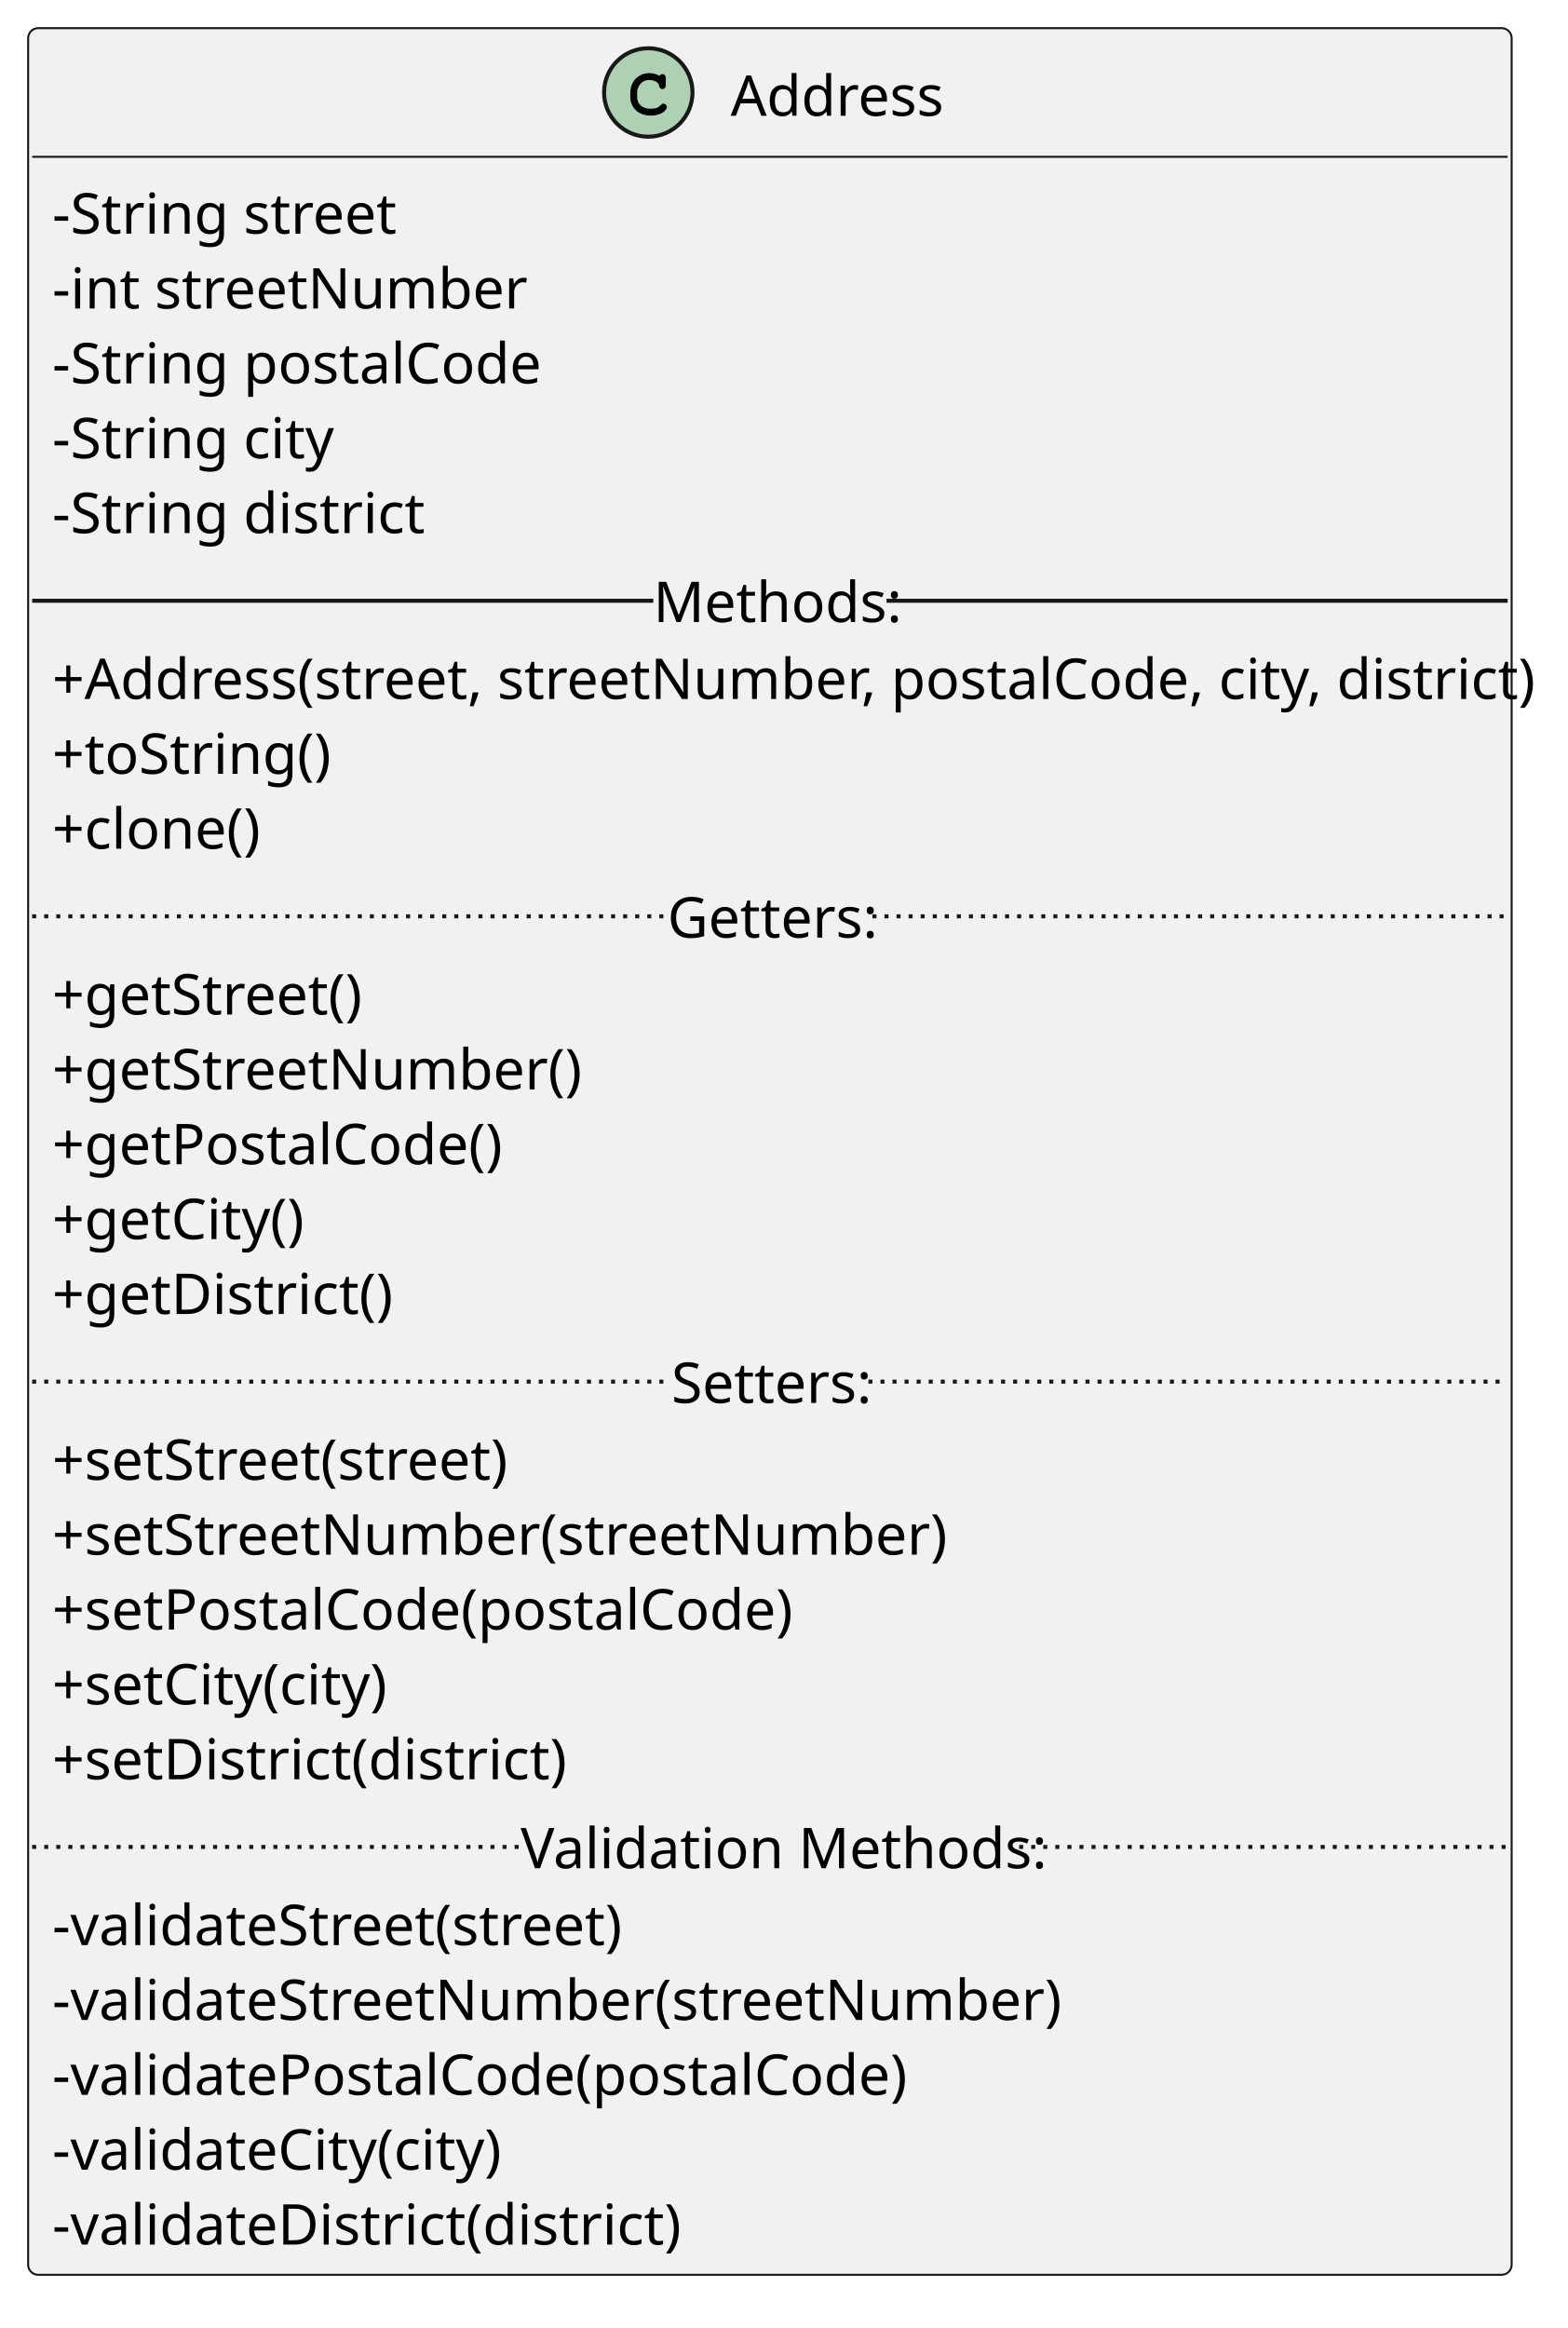
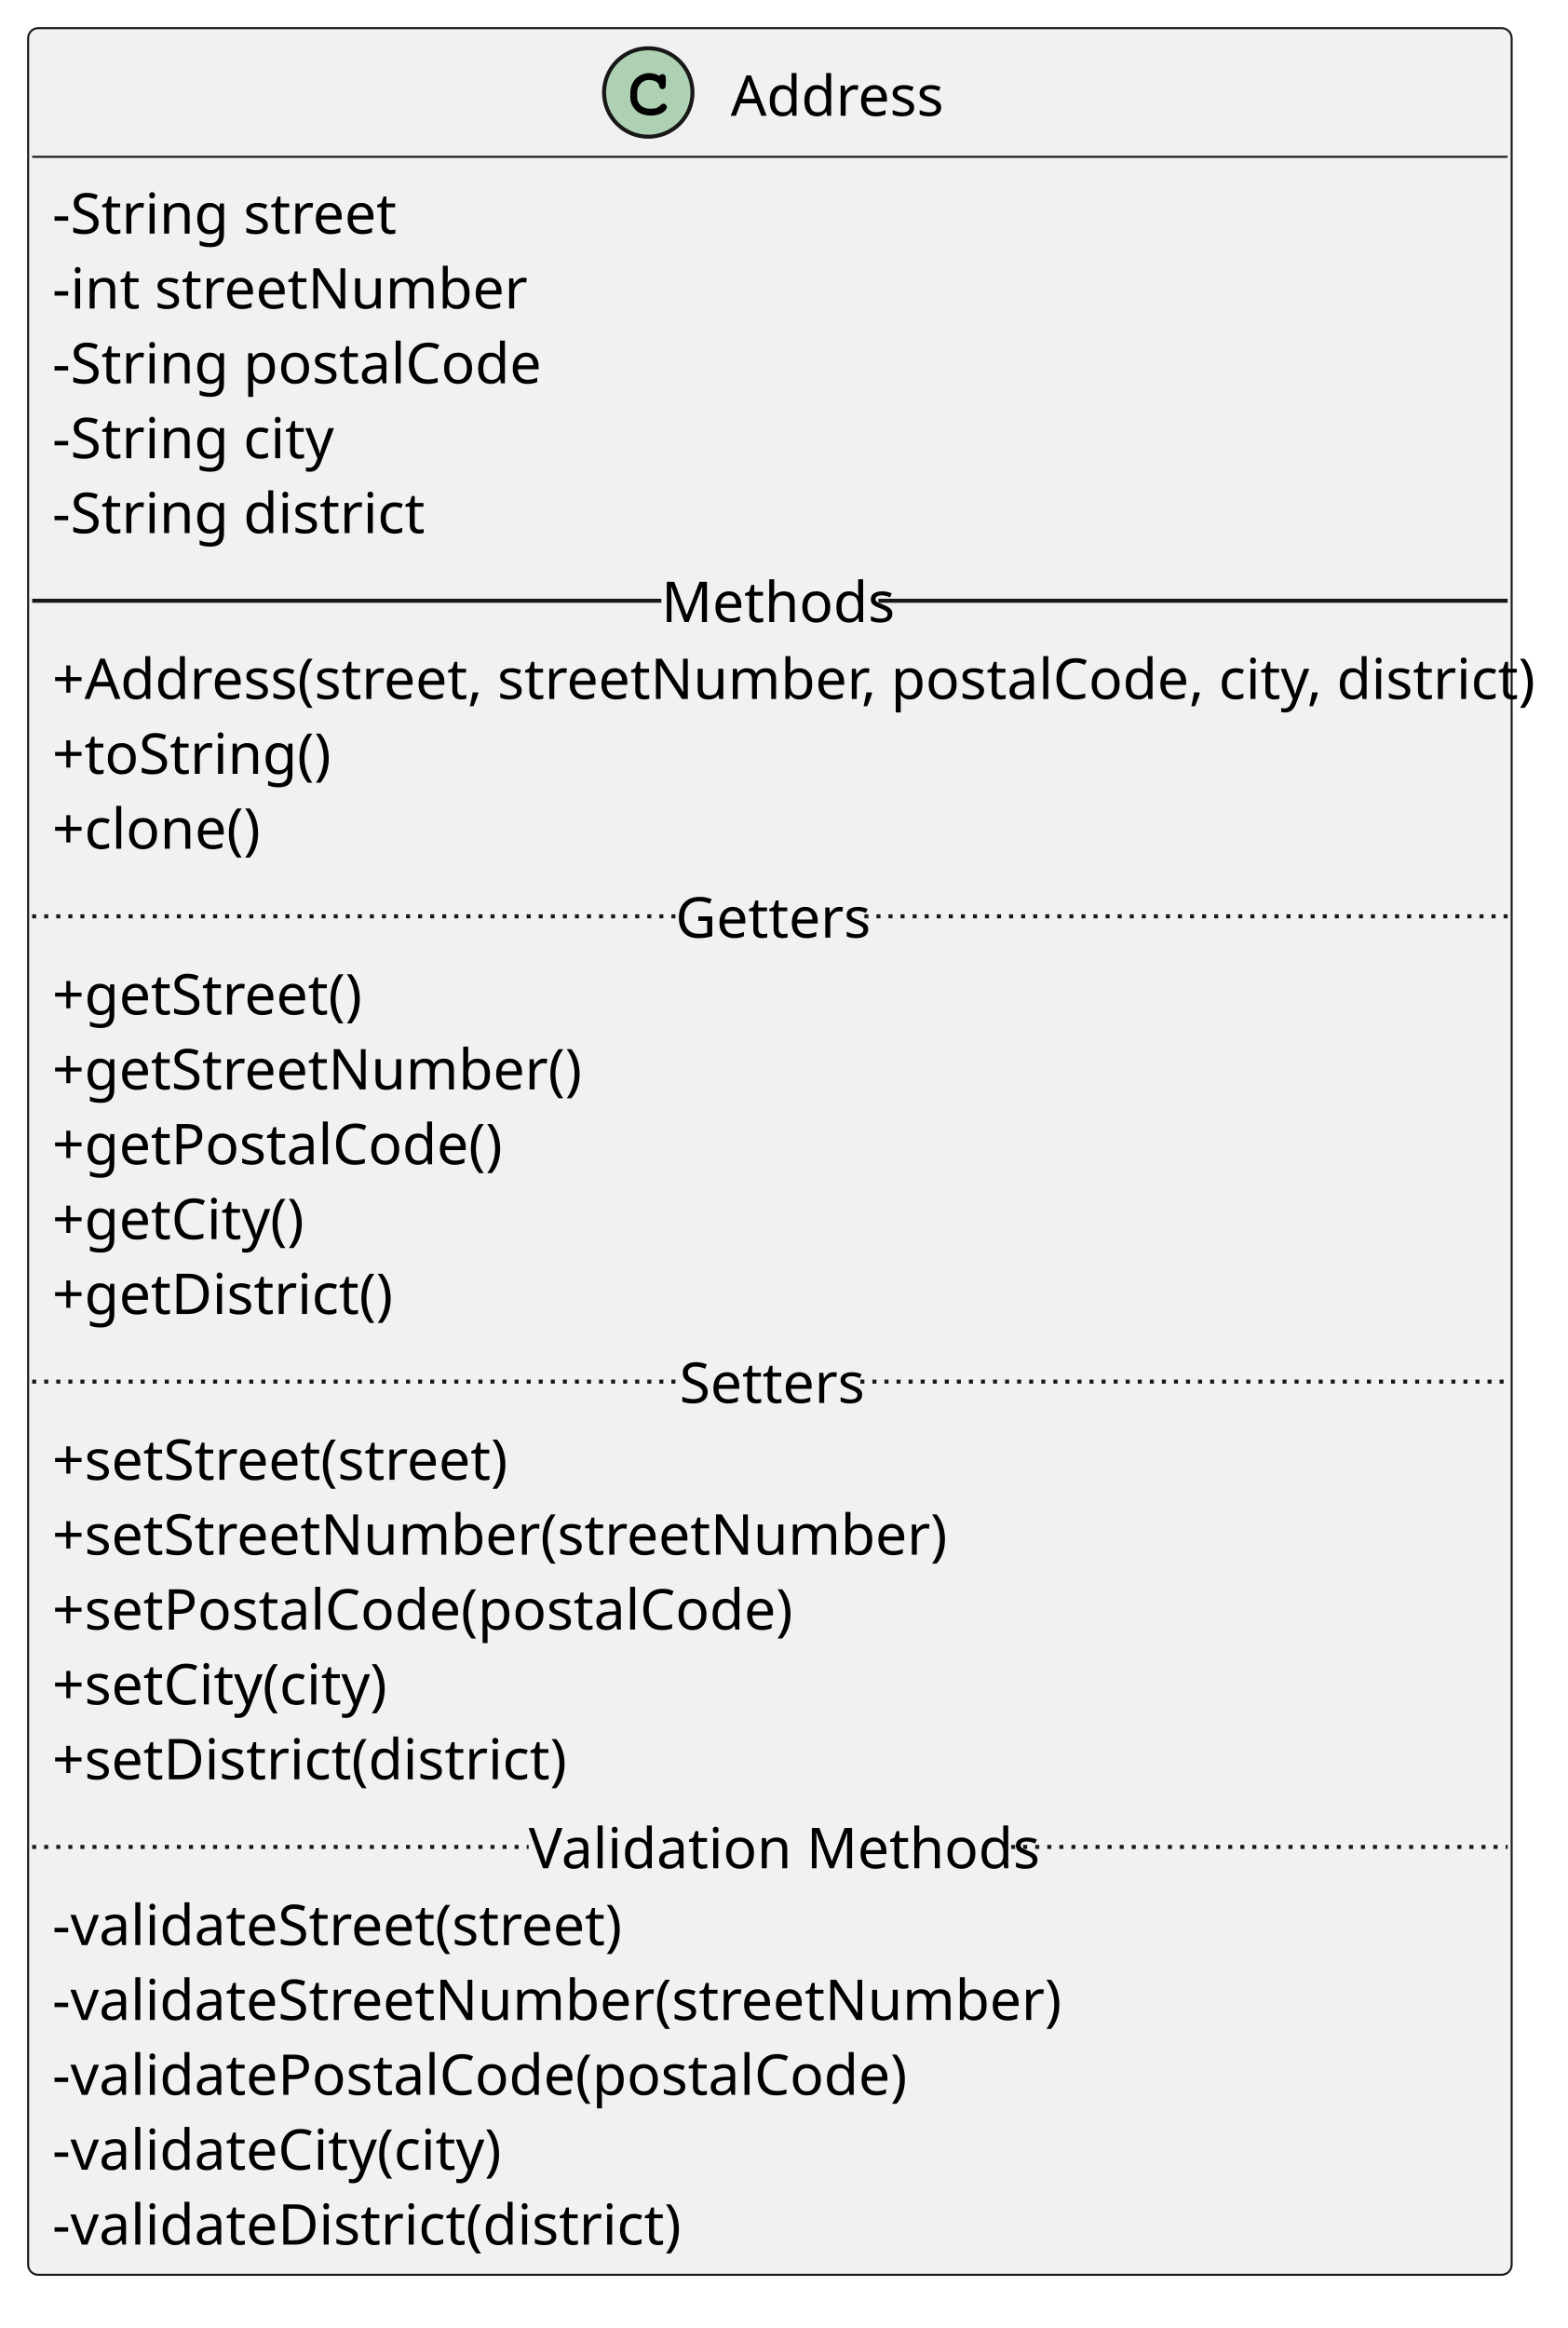
<svg xmlns="http://www.w3.org/2000/svg" contentStyleType="text/css" height="579px" preserveAspectRatio="none" style="width:390px;height:579px;background:#FFFFFF;" version="1.1" viewBox="0 0 390 579" width="390px" zoomAndPan="magnify">
  <defs />
  <g>
    <g id="elem_Address">
      <rect codeLine="9" fill="#F1F1F1" height="558.769" id="Address" rx="2.5" ry="2.5" style="stroke:#181818;stroke-width:0.5;" width="369" x="7" y="7" />
      <ellipse cx="161.25" cy="23" fill="#ADD1B2" rx="11" ry="11" style="stroke:#181818;stroke-width:1.0;" />
      <path d="M164.016,18.875 Q164.172,18.656 164.359,18.547 Q164.547,18.438 164.766,18.438 Q165.141,18.438 165.375,18.703 Q165.609,18.953 165.609,19.562 L165.609,21.016 Q165.609,21.625 165.375,21.891 Q165.141,22.156 164.766,22.156 Q164.422,22.156 164.219,21.953 Q164.016,21.766 163.906,21.25 Q163.859,20.891 163.672,20.703 Q163.344,20.328 162.734,20.109 Q162.125,19.891 161.5,19.891 Q160.734,19.891 160.094,20.219 Q159.469,20.547 158.969,21.297 Q158.484,22.047 158.484,23.078 L158.484,24.172 Q158.484,25.406 159.375,26.234 Q160.266,27.047 161.859,27.047 Q162.797,27.047 163.453,26.797 Q163.844,26.641 164.266,26.203 Q164.531,25.938 164.672,25.859 Q164.828,25.781 165.031,25.781 Q165.359,25.781 165.609,26.047 Q165.875,26.297 165.875,26.641 Q165.875,26.984 165.531,27.391 Q165.031,27.969 164.234,28.297 Q163.156,28.75 161.859,28.75 Q160.344,28.75 159.141,28.125 Q158.156,27.625 157.469,26.562 Q156.781,25.484 156.781,24.203 L156.781,23.047 Q156.781,21.719 157.391,20.578 Q158.016,19.422 159.109,18.812 Q160.203,18.188 161.438,18.188 Q162.172,18.188 162.812,18.359 Q163.469,18.516 164.016,18.875 Z " fill="#000000" />
      <text fill="#000000" font-family="sans-serif" font-size="14" lengthAdjust="spacing" textLength="52" x="181.75" y="28.797">Address</text>
      <line style="stroke:#181818;stroke-width:0.5;" x1="8" x2="375" y1="39" y2="39" />
      <text fill="#000000" font-family="sans-serif" font-size="14" lengthAdjust="spacing" textLength="82" x="13" y="58.107">-String street</text>
      <text fill="#000000" font-family="sans-serif" font-size="14" lengthAdjust="spacing" textLength="109" x="13" y="76.728">-int streetNumber</text>
      <text fill="#000000" font-family="sans-serif" font-size="14" lengthAdjust="spacing" textLength="118" x="13" y="95.35">-String postalCode</text>
      <text fill="#000000" font-family="sans-serif" font-size="14" lengthAdjust="spacing" textLength="67" x="13" y="113.971">-String city</text>
      <text fill="#000000" font-family="sans-serif" font-size="14" lengthAdjust="spacing" textLength="87" x="13" y="132.592">-String district</text>
      <text fill="#000000" font-family="sans-serif" font-size="14" lengthAdjust="spacing" textLength="357" x="13" y="173.834">+Address(street, streetNumber, postalCode, city, district)</text>
      <text fill="#000000" font-family="sans-serif" font-size="14" lengthAdjust="spacing" textLength="67" x="13" y="192.455">+toString()</text>
      <text fill="#000000" font-family="sans-serif" font-size="14" lengthAdjust="spacing" textLength="52" x="13" y="211.076">+clone()</text>
-       <line style="stroke:#181818;stroke-width:1.0;" x1="8" x2="162.5" y1="149.416" y2="149.416" />
-       <text fill="#000000" font-family="sans-serif" font-size="14" lengthAdjust="spacing" textLength="58" x="162.5" y="154.713">Methods:</text>
-       <line style="stroke:#181818;stroke-width:1.0;" x1="220.5" x2="375" y1="149.416" y2="149.416" />
+       <line style="stroke:#181818;stroke-width:1.0;" x1="8" x2="164.5" y1="149.416" y2="149.416" />
+       <text fill="#000000" font-family="sans-serif" font-size="14" lengthAdjust="spacing" textLength="54" x="164.5" y="154.713">Methods</text>
+       <line style="stroke:#181818;stroke-width:1.0;" x1="218.5" x2="375" y1="149.416" y2="149.416" />
      <text fill="#000000" font-family="sans-serif" font-size="14" lengthAdjust="spacing" textLength="76" x="13" y="252.318">+getStreet()</text>
      <text fill="#000000" font-family="sans-serif" font-size="14" lengthAdjust="spacing" textLength="125" x="13" y="270.94">+getStreetNumber()</text>
      <text fill="#000000" font-family="sans-serif" font-size="14" lengthAdjust="spacing" textLength="111" x="13" y="289.56">+getPostalCode()</text>
      <text fill="#000000" font-family="sans-serif" font-size="14" lengthAdjust="spacing" textLength="62" x="13" y="308.182">+getCity()</text>
      <text fill="#000000" font-family="sans-serif" font-size="14" lengthAdjust="spacing" textLength="81" x="13" y="326.803">+getDistrict()</text>
-       <line style="stroke:#181818;stroke-width:1.0;stroke-dasharray:1.0,2.0;" x1="8" x2="166" y1="227.9" y2="227.9" />
-       <text fill="#000000" font-family="sans-serif" font-size="14" lengthAdjust="spacing" textLength="51" x="166" y="233.197">Getters:</text>
-       <line style="stroke:#181818;stroke-width:1.0;stroke-dasharray:1.0,2.0;" x1="217" x2="375" y1="227.9" y2="227.9" />
+       <line style="stroke:#181818;stroke-width:1.0;stroke-dasharray:1.0,2.0;" x1="8" x2="168" y1="227.9" y2="227.9" />
+       <text fill="#000000" font-family="sans-serif" font-size="14" lengthAdjust="spacing" textLength="47" x="168" y="233.197">Getters</text>
+       <line style="stroke:#181818;stroke-width:1.0;stroke-dasharray:1.0,2.0;" x1="215" x2="375" y1="227.9" y2="227.9" />
      <text fill="#000000" font-family="sans-serif" font-size="14" lengthAdjust="spacing" textLength="111" x="13" y="368.045">+setStreet(street)</text>
      <text fill="#000000" font-family="sans-serif" font-size="14" lengthAdjust="spacing" textLength="209" x="13" y="386.666">+setStreetNumber(streetNumber)</text>
      <text fill="#000000" font-family="sans-serif" font-size="14" lengthAdjust="spacing" textLength="182" x="13" y="405.287">+setPostalCode(postalCode)</text>
      <text fill="#000000" font-family="sans-serif" font-size="14" lengthAdjust="spacing" textLength="82" x="13" y="423.908">+setCity(city)</text>
      <text fill="#000000" font-family="sans-serif" font-size="14" lengthAdjust="spacing" textLength="121" x="13" y="442.529">+setDistrict(district)</text>
-       <line style="stroke:#181818;stroke-width:1.0;stroke-dasharray:1.0,2.0;" x1="8" x2="167" y1="343.627" y2="343.627" />
-       <text fill="#000000" font-family="sans-serif" font-size="14" lengthAdjust="spacing" textLength="49" x="167" y="348.924">Setters:</text>
-       <line style="stroke:#181818;stroke-width:1.0;stroke-dasharray:1.0,2.0;" x1="216" x2="375" y1="343.627" y2="343.627" />
+       <line style="stroke:#181818;stroke-width:1.0;stroke-dasharray:1.0,2.0;" x1="8" x2="169" y1="343.627" y2="343.627" />
+       <text fill="#000000" font-family="sans-serif" font-size="14" lengthAdjust="spacing" textLength="45" x="169" y="348.924">Setters</text>
+       <line style="stroke:#181818;stroke-width:1.0;stroke-dasharray:1.0,2.0;" x1="214" x2="375" y1="343.627" y2="343.627" />
      <text fill="#000000" font-family="sans-serif" font-size="14" lengthAdjust="spacing" textLength="138" x="13" y="483.772">-validateStreet(street)</text>
      <text fill="#000000" font-family="sans-serif" font-size="14" lengthAdjust="spacing" textLength="236" x="13" y="502.393">-validateStreetNumber(streetNumber)</text>
      <text fill="#000000" font-family="sans-serif" font-size="14" lengthAdjust="spacing" textLength="209" x="13" y="521.014">-validatePostalCode(postalCode)</text>
      <text fill="#000000" font-family="sans-serif" font-size="14" lengthAdjust="spacing" textLength="109" x="13" y="539.635">-validateCity(city)</text>
      <text fill="#000000" font-family="sans-serif" font-size="14" lengthAdjust="spacing" textLength="148" x="13" y="558.256">-validateDistrict(district)</text>
-       <line style="stroke:#181818;stroke-width:1.0;stroke-dasharray:1.0,2.0;" x1="8" x2="129.5" y1="459.353" y2="459.353" />
-       <text fill="#000000" font-family="sans-serif" font-size="14" lengthAdjust="spacing" textLength="124" x="129.5" y="464.65">Validation Methods:</text>
-       <line style="stroke:#181818;stroke-width:1.0;stroke-dasharray:1.0,2.0;" x1="253.5" x2="375" y1="459.353" y2="459.353" />
+       <line style="stroke:#181818;stroke-width:1.0;stroke-dasharray:1.0,2.0;" x1="8" x2="131.5" y1="459.353" y2="459.353" />
+       <text fill="#000000" font-family="sans-serif" font-size="14" lengthAdjust="spacing" textLength="120" x="131.5" y="464.65">Validation Methods</text>
+       <line style="stroke:#181818;stroke-width:1.0;stroke-dasharray:1.0,2.0;" x1="251.5" x2="375" y1="459.353" y2="459.353" />
    </g>
  </g>
</svg>
